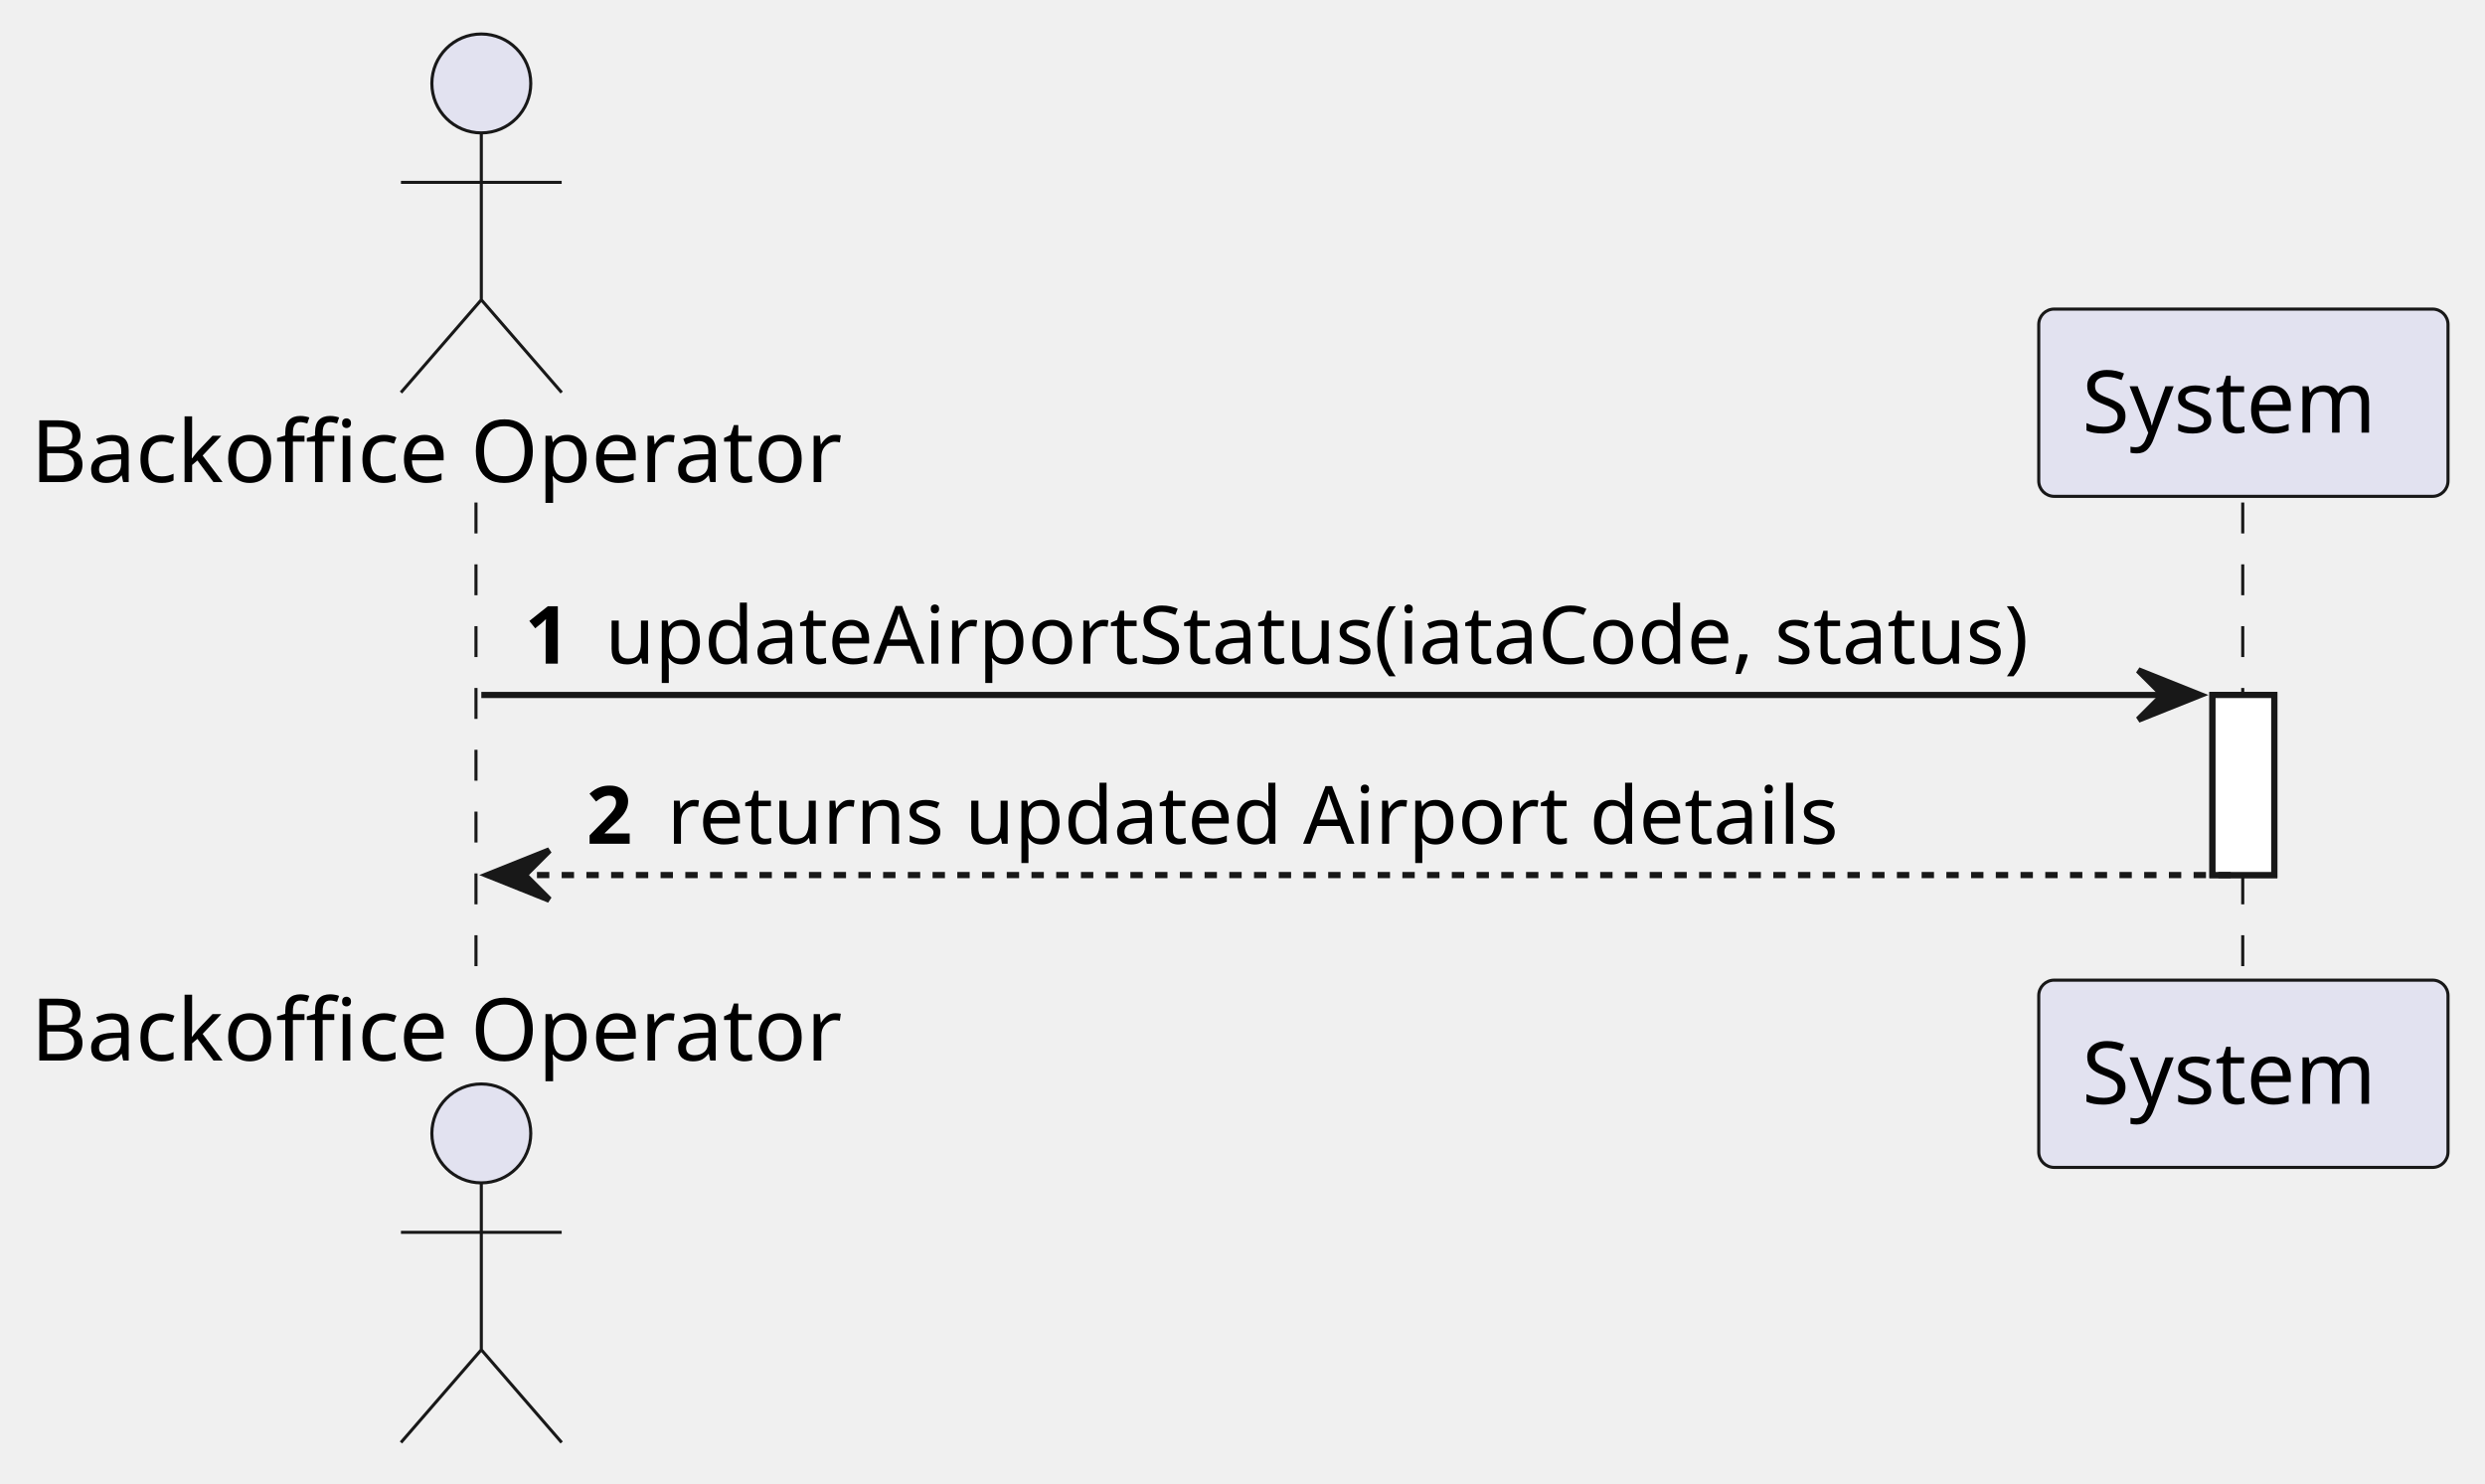
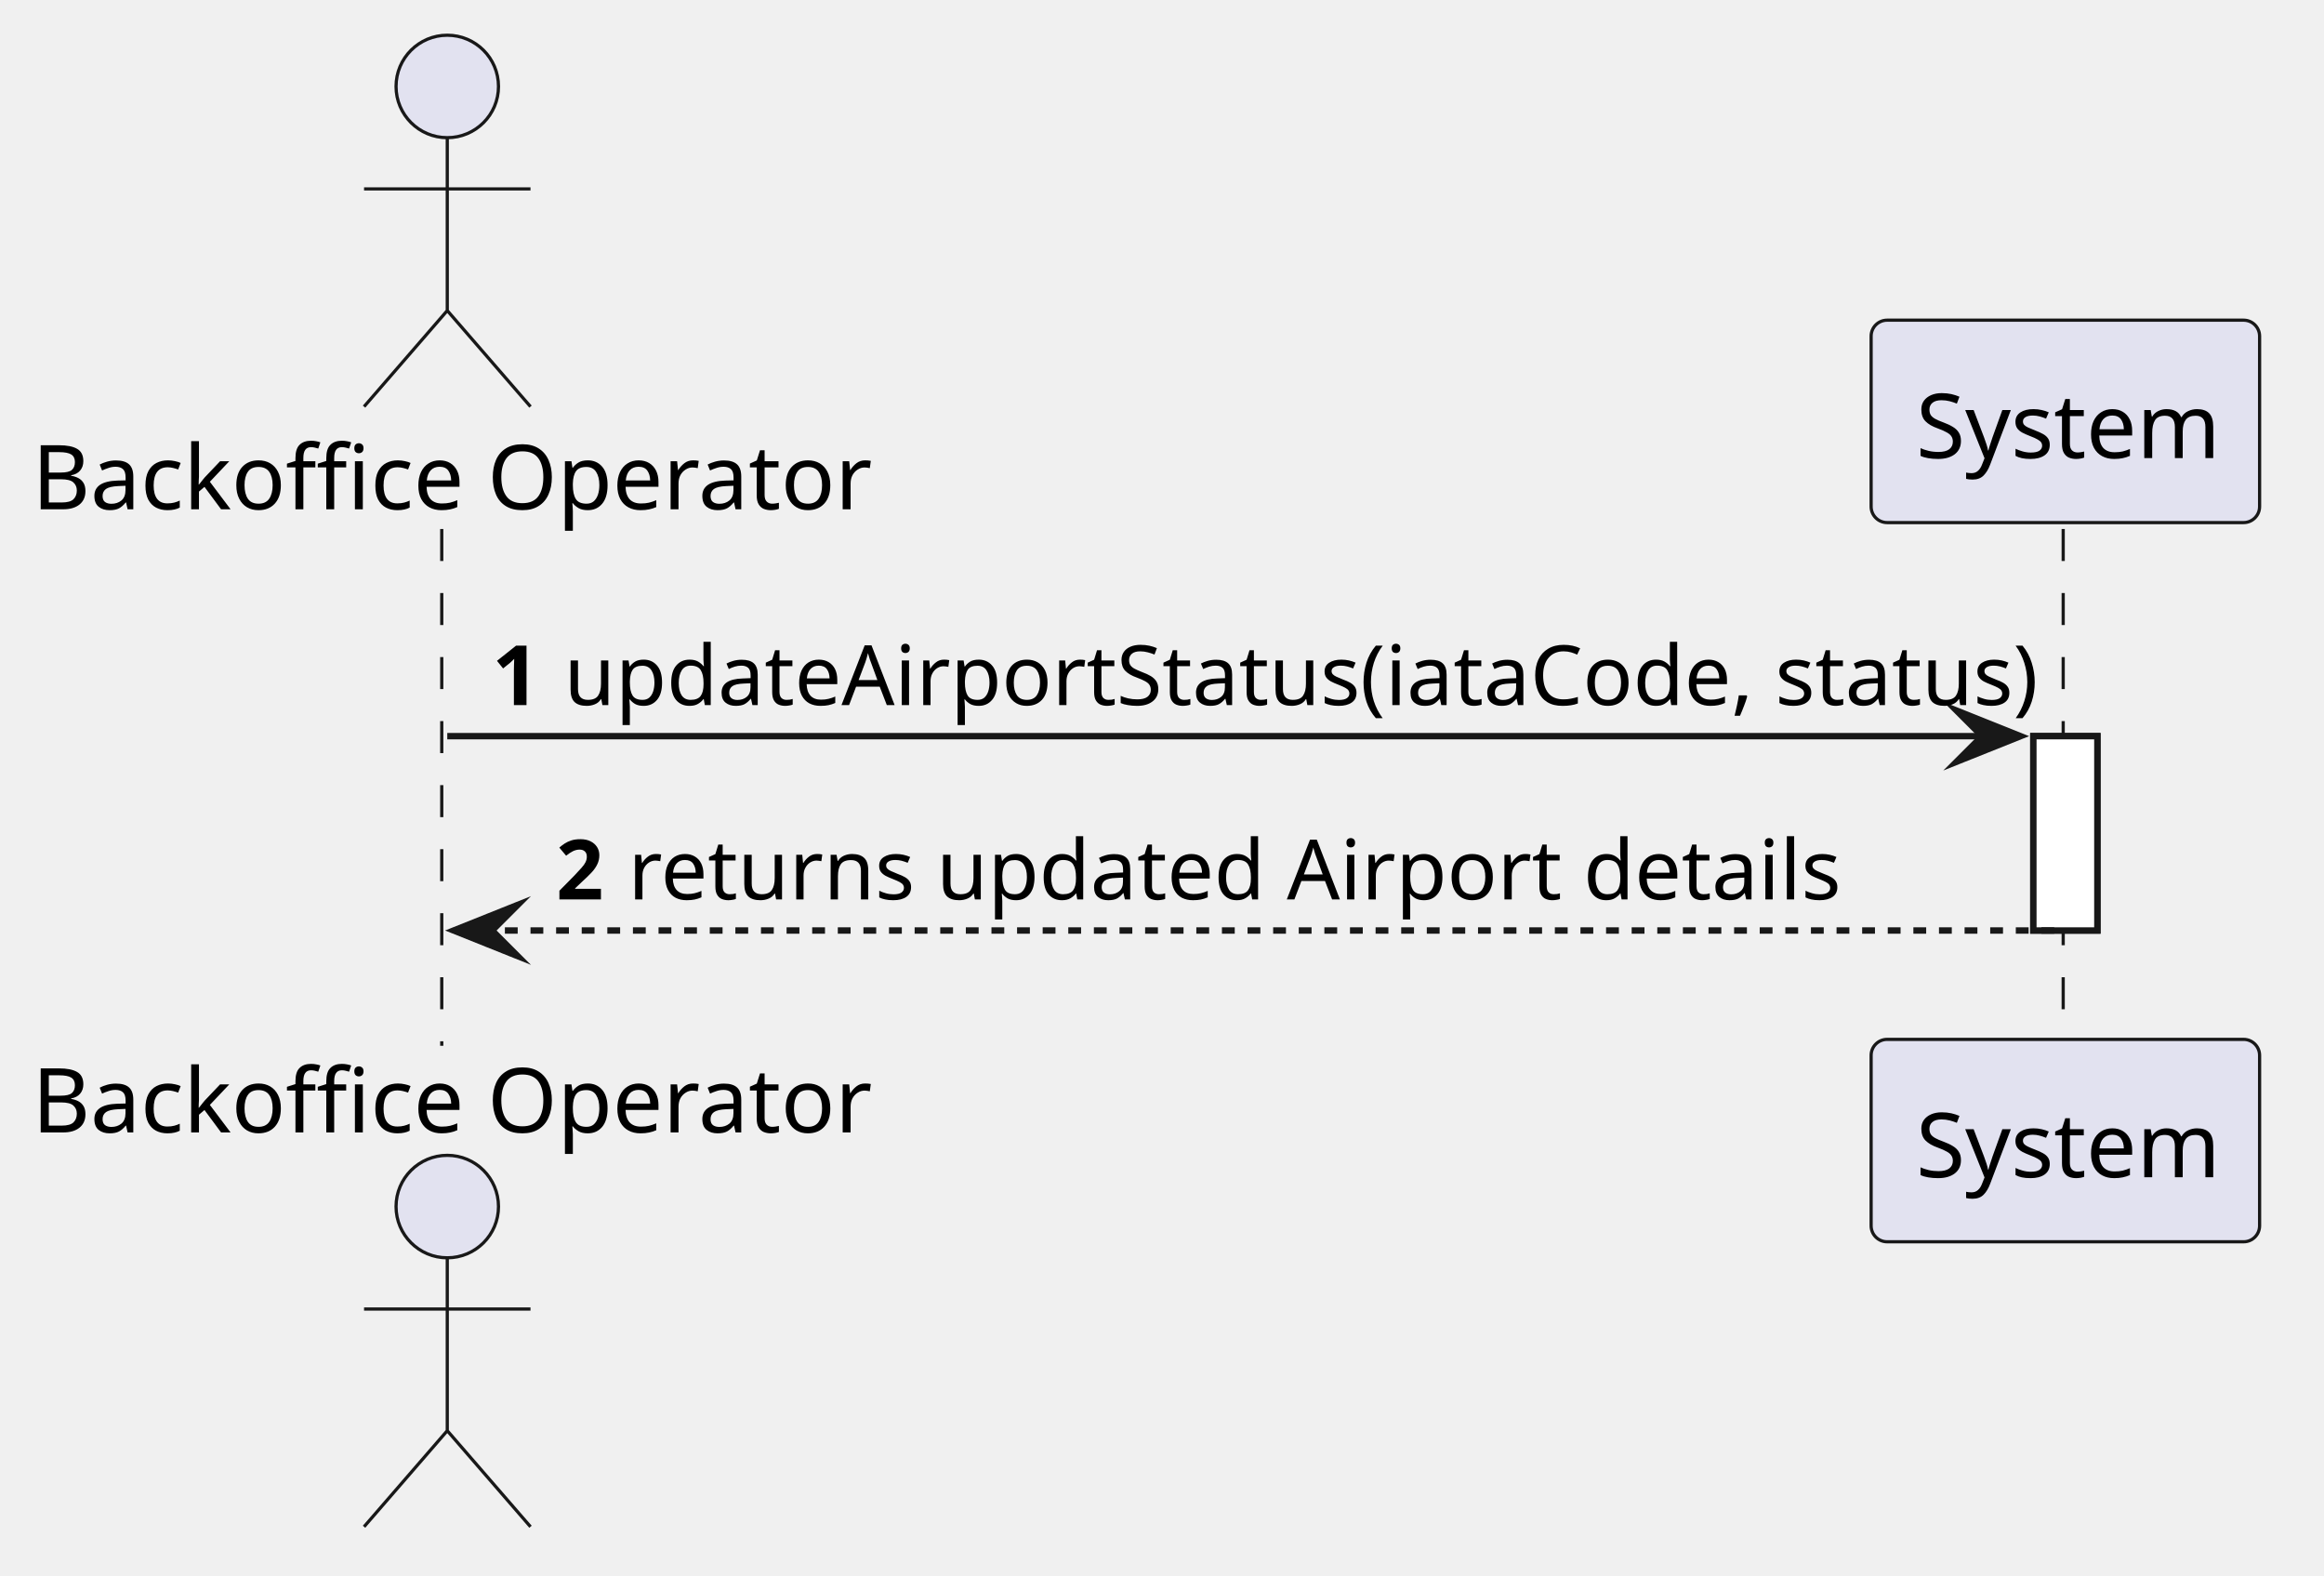
- <svg xmlns="http://www.w3.org/2000/svg" contentStyleType="text/css" data-diagram-type="SEQUENCE" height="240px" preserveAspectRatio="none" style="width:402px;height:240px;background:#FFFFFF;" version="1.1" viewBox="0 0 402 240" width="402px" zoomAndPan="magnify">
+ <svg xmlns="http://www.w3.org/2000/svg" contentStyleType="text/css" data-diagram-type="SEQUENCE" height="246px" preserveAspectRatio="none" style="width:363px;height:246px;background:#FFFFFF;" version="1.1" viewBox="0 0 363 246" width="363px" zoomAndPan="magnify">
  <defs />
  <g>
    <g>
-       <rect fill="#FFFFFF" height="29.133" style="stroke:#181818;stroke-width:1;" width="10" x="357.912" y="112.43" />
+       <rect fill="#FFFFFF" height="30.352" style="stroke:#181818;stroke-width:1;" width="10" x="317.601" y="114.961" />
    </g>
-     <g class="participant-lifeline" data-entity-uid="part1" data-qualified-name="BO" id="part1-lifeline">
+     <g class="participant-lifeline" data-entity-uid="part1" data-qualified-name="BO" data-source-line="2" id="part1-lifeline">
      <g>
-         <rect fill="#000000" fill-opacity="0" height="78.266" width="8" x="73.863" y="81.297" />
-         <line style="stroke:#181818;stroke-width:0.5;stroke-dasharray:5,5;" x1="77" x2="77" y1="81.297" y2="159.562" />
+         <rect fill="#000000" fill-opacity="0" height="80.703" width="8" x="65.862" y="82.609" />
+         <line style="stroke:#181818;stroke-width:0.5;stroke-dasharray:5,5;" x1="69" x2="69" y1="82.609" y2="163.312" />
      </g>
    </g>
-     <g class="participant-lifeline" data-entity-uid="part2" data-qualified-name="Sys" id="part2-lifeline">
+     <g class="participant-lifeline" data-entity-uid="part2" data-qualified-name="Sys" data-source-line="3" id="part2-lifeline">
      <g>
-         <rect fill="#000000" fill-opacity="0" height="78.266" width="8" x="358.912" y="81.297" />
-         <line style="stroke:#181818;stroke-width:0.5;stroke-dasharray:5,5;" x1="362.809" x2="362.809" y1="81.297" y2="159.562" />
+         <rect fill="#000000" fill-opacity="0" height="80.703" width="8" x="318.601" y="82.609" />
+         <line style="stroke:#181818;stroke-width:0.5;stroke-dasharray:5,5;" x1="322.263" x2="322.263" y1="82.609" y2="163.312" />
      </g>
    </g>
-     <g class="participant participant-head" data-entity-uid="part1" data-qualified-name="BO" id="part1-head">
-       <text fill="#000000" font-family="sans-serif" font-size="14" lengthAdjust="spacing" textLength="139.727" x="5" y="77.995">Backoffice Operator</text>
-       <ellipse cx="77.863" cy="13.5" fill="#E2E2F0" rx="8" ry="8" style="stroke:#181818;stroke-width:0.5;" />
-       <path d="M77.863,21.5 L77.863,48.5 M64.863,29.5 L90.863,29.5 M77.863,48.5 L64.863,63.5 M77.863,48.5 L90.863,63.5" fill="none" style="stroke:#181818;stroke-width:0.5;" />
+     <g class="participant participant-head" data-entity-uid="part1" data-qualified-name="BO" data-source-line="2" id="part1-head">
+       <text fill="#000000" font-family="sans-serif" font-size="14" lengthAdjust="spacing" textLength="123.724" x="5" y="79.533">Backoffice Operator</text>
+       <ellipse cx="69.862" cy="13.5" fill="#E2E2F0" rx="8" ry="8" style="stroke:#181818;stroke-width:0.5;" />
+       <path d="M69.862,21.5 L69.862,48.5 M56.862,29.5 L82.862,29.5 M69.862,48.5 L56.862,63.5 M69.862,48.5 L82.862,63.5" fill="none" style="stroke:#181818;stroke-width:0.5;" />
    </g>
-     <g class="participant participant-tail" data-entity-uid="part1" data-qualified-name="BO" id="part1-tail">
-       <text fill="#000000" font-family="sans-serif" font-size="14" lengthAdjust="spacing" textLength="139.727" x="5" y="171.558">Backoffice Operator</text>
-       <ellipse cx="77.863" cy="183.359" fill="#E2E2F0" rx="8" ry="8" style="stroke:#181818;stroke-width:0.5;" />
-       <path d="M77.863,191.359 L77.863,218.359 M64.863,199.359 L90.863,199.359 M77.863,218.359 L64.863,233.359 M77.863,218.359 L90.863,233.359" fill="none" style="stroke:#181818;stroke-width:0.5;" />
+     <g class="participant participant-tail" data-entity-uid="part1" data-qualified-name="BO" data-source-line="2" id="part1-tail">
+       <text fill="#000000" font-family="sans-serif" font-size="14" lengthAdjust="spacing" textLength="123.724" x="5" y="176.846">Backoffice Operator</text>
+       <ellipse cx="69.862" cy="188.422" fill="#E2E2F0" rx="8" ry="8" style="stroke:#181818;stroke-width:0.5;" />
+       <path d="M69.862,196.422 L69.862,223.422 M56.862,204.422 L82.862,204.422 M69.862,223.422 L56.862,238.422 M69.862,223.422 L82.862,238.422" fill="none" style="stroke:#181818;stroke-width:0.5;" />
    </g>
-     <g class="participant participant-head" data-entity-uid="part2" data-qualified-name="Sys" id="part2-head">
-       <rect fill="#E2E2F0" height="30.297" rx="2.5" ry="2.5" style="stroke:#181818;stroke-width:0.5;" width="66.206" x="329.809" y="50" />
-       <text fill="#000000" font-family="sans-serif" font-size="14" lengthAdjust="spacing" textLength="52.206" x="336.809" y="69.995">System</text>
+     <g class="participant participant-head" data-entity-uid="part2" data-qualified-name="Sys" data-source-line="3" id="part2-head">
+       <rect fill="#E2E2F0" height="31.609" rx="2.5" ry="2.5" style="stroke:#181818;stroke-width:0.5;" width="60.676" x="292.263" y="50" />
+       <text fill="#000000" font-family="sans-serif" font-size="14" lengthAdjust="spacing" textLength="46.676" x="299.263" y="71.533">System</text>
    </g>
-     <g class="participant participant-tail" data-entity-uid="part2" data-qualified-name="Sys" id="part2-tail">
-       <rect fill="#E2E2F0" height="30.297" rx="2.5" ry="2.5" style="stroke:#181818;stroke-width:0.5;" width="66.206" x="329.809" y="158.562" />
-       <text fill="#000000" font-family="sans-serif" font-size="14" lengthAdjust="spacing" textLength="52.206" x="336.809" y="178.558">System</text>
+     <g class="participant participant-tail" data-entity-uid="part2" data-qualified-name="Sys" data-source-line="3" id="part2-tail">
+       <rect fill="#E2E2F0" height="31.609" rx="2.5" ry="2.5" style="stroke:#181818;stroke-width:0.5;" width="60.676" x="292.263" y="162.312" />
+       <text fill="#000000" font-family="sans-serif" font-size="14" lengthAdjust="spacing" textLength="46.676" x="299.263" y="183.846">System</text>
    </g>
    <g>
-       <rect fill="#FFFFFF" height="29.133" style="stroke:#181818;stroke-width:1;" width="10" x="357.912" y="112.43" />
+       <rect fill="#FFFFFF" height="30.352" style="stroke:#181818;stroke-width:1;" width="10" x="317.601" y="114.961" />
    </g>
-     <g class="message" data-entity-1="part1" data-entity-2="part2" id="msg1">
-       <polygon fill="#181818" points="345.912,108.43,355.912,112.43,345.912,116.43,349.912,112.43" style="stroke:#181818;stroke-width:1;" />
-       <line style="stroke:#181818;stroke-width:1;" x1="77.863" x2="351.912" y1="112.43" y2="112.43" />
-       <text fill="#000000" font-family="sans-serif" font-size="13" font-weight="bold" lengthAdjust="spacing" textLength="9.045" x="84.863" y="107.364">1</text>
-       <text fill="#000000" font-family="sans-serif" font-size="13" lengthAdjust="spacing" textLength="248.003" x="97.909" y="107.364">updateAirportStatus(iataCode, status)</text>
+     <g class="message" data-entity-1="part1" data-entity-2="part2" data-source-line="5" id="msg1">
+       <polygon fill="#181818" points="305.601,110.961,315.601,114.961,305.601,118.961,309.601,114.961" style="stroke:#181818;stroke-width:1;stroke-linejoin:miter;stroke-miterlimit:10;" />
+       <line style="stroke:#181818;stroke-width:1;" x1="69.862" x2="311.601" y1="114.961" y2="114.961" />
+       <text fill="#000000" font-family="sans-serif" font-size="13" font-weight="700" lengthAdjust="spacing" textLength="7.23" x="76.862" y="110.105">1</text>
+       <text fill="#000000" font-family="sans-serif" font-size="13" lengthAdjust="spacing" textLength="217.509" x="88.092" y="110.105">updateAirportStatus(iataCode, status)</text>
    </g>
-     <g class="message" data-entity-1="part2" data-entity-2="part1" id="msg2">
-       <polygon fill="#181818" points="88.863,137.562,78.863,141.562,88.863,145.562,84.863,141.562" style="stroke:#181818;stroke-width:1;" />
-       <line style="stroke:#181818;stroke-width:1;stroke-dasharray:2,2;" x1="82.863" x2="361.912" y1="141.562" y2="141.562" />
-       <text fill="#000000" font-family="sans-serif" font-size="13" font-weight="bold" lengthAdjust="spacing" textLength="9.045" x="94.863" y="136.497">2</text>
-       <text fill="#000000" font-family="sans-serif" font-size="13" lengthAdjust="spacing" textLength="201.297" x="107.909" y="136.497">returns updated Airport details</text>
+     <g class="message" data-entity-1="part2" data-entity-2="part1" data-source-line="7" id="msg2">
+       <polygon fill="#181818" points="80.862,141.312,70.862,145.312,80.862,149.312,76.862,145.312" style="stroke:#181818;stroke-width:1;stroke-linejoin:miter;stroke-miterlimit:10;" />
+       <line style="stroke:#181818;stroke-width:1;stroke-dasharray:2,2;" x1="74.862" x2="321.601" y1="145.312" y2="145.312" />
+       <text fill="#000000" font-family="sans-serif" font-size="13" font-weight="700" lengthAdjust="spacing" textLength="7.23" x="86.862" y="140.456">2</text>
+       <text fill="#000000" font-family="sans-serif" font-size="13" lengthAdjust="spacing" textLength="174.154" x="98.092" y="140.456">returns updated Airport details</text>
    </g>
  </g>
</svg>
